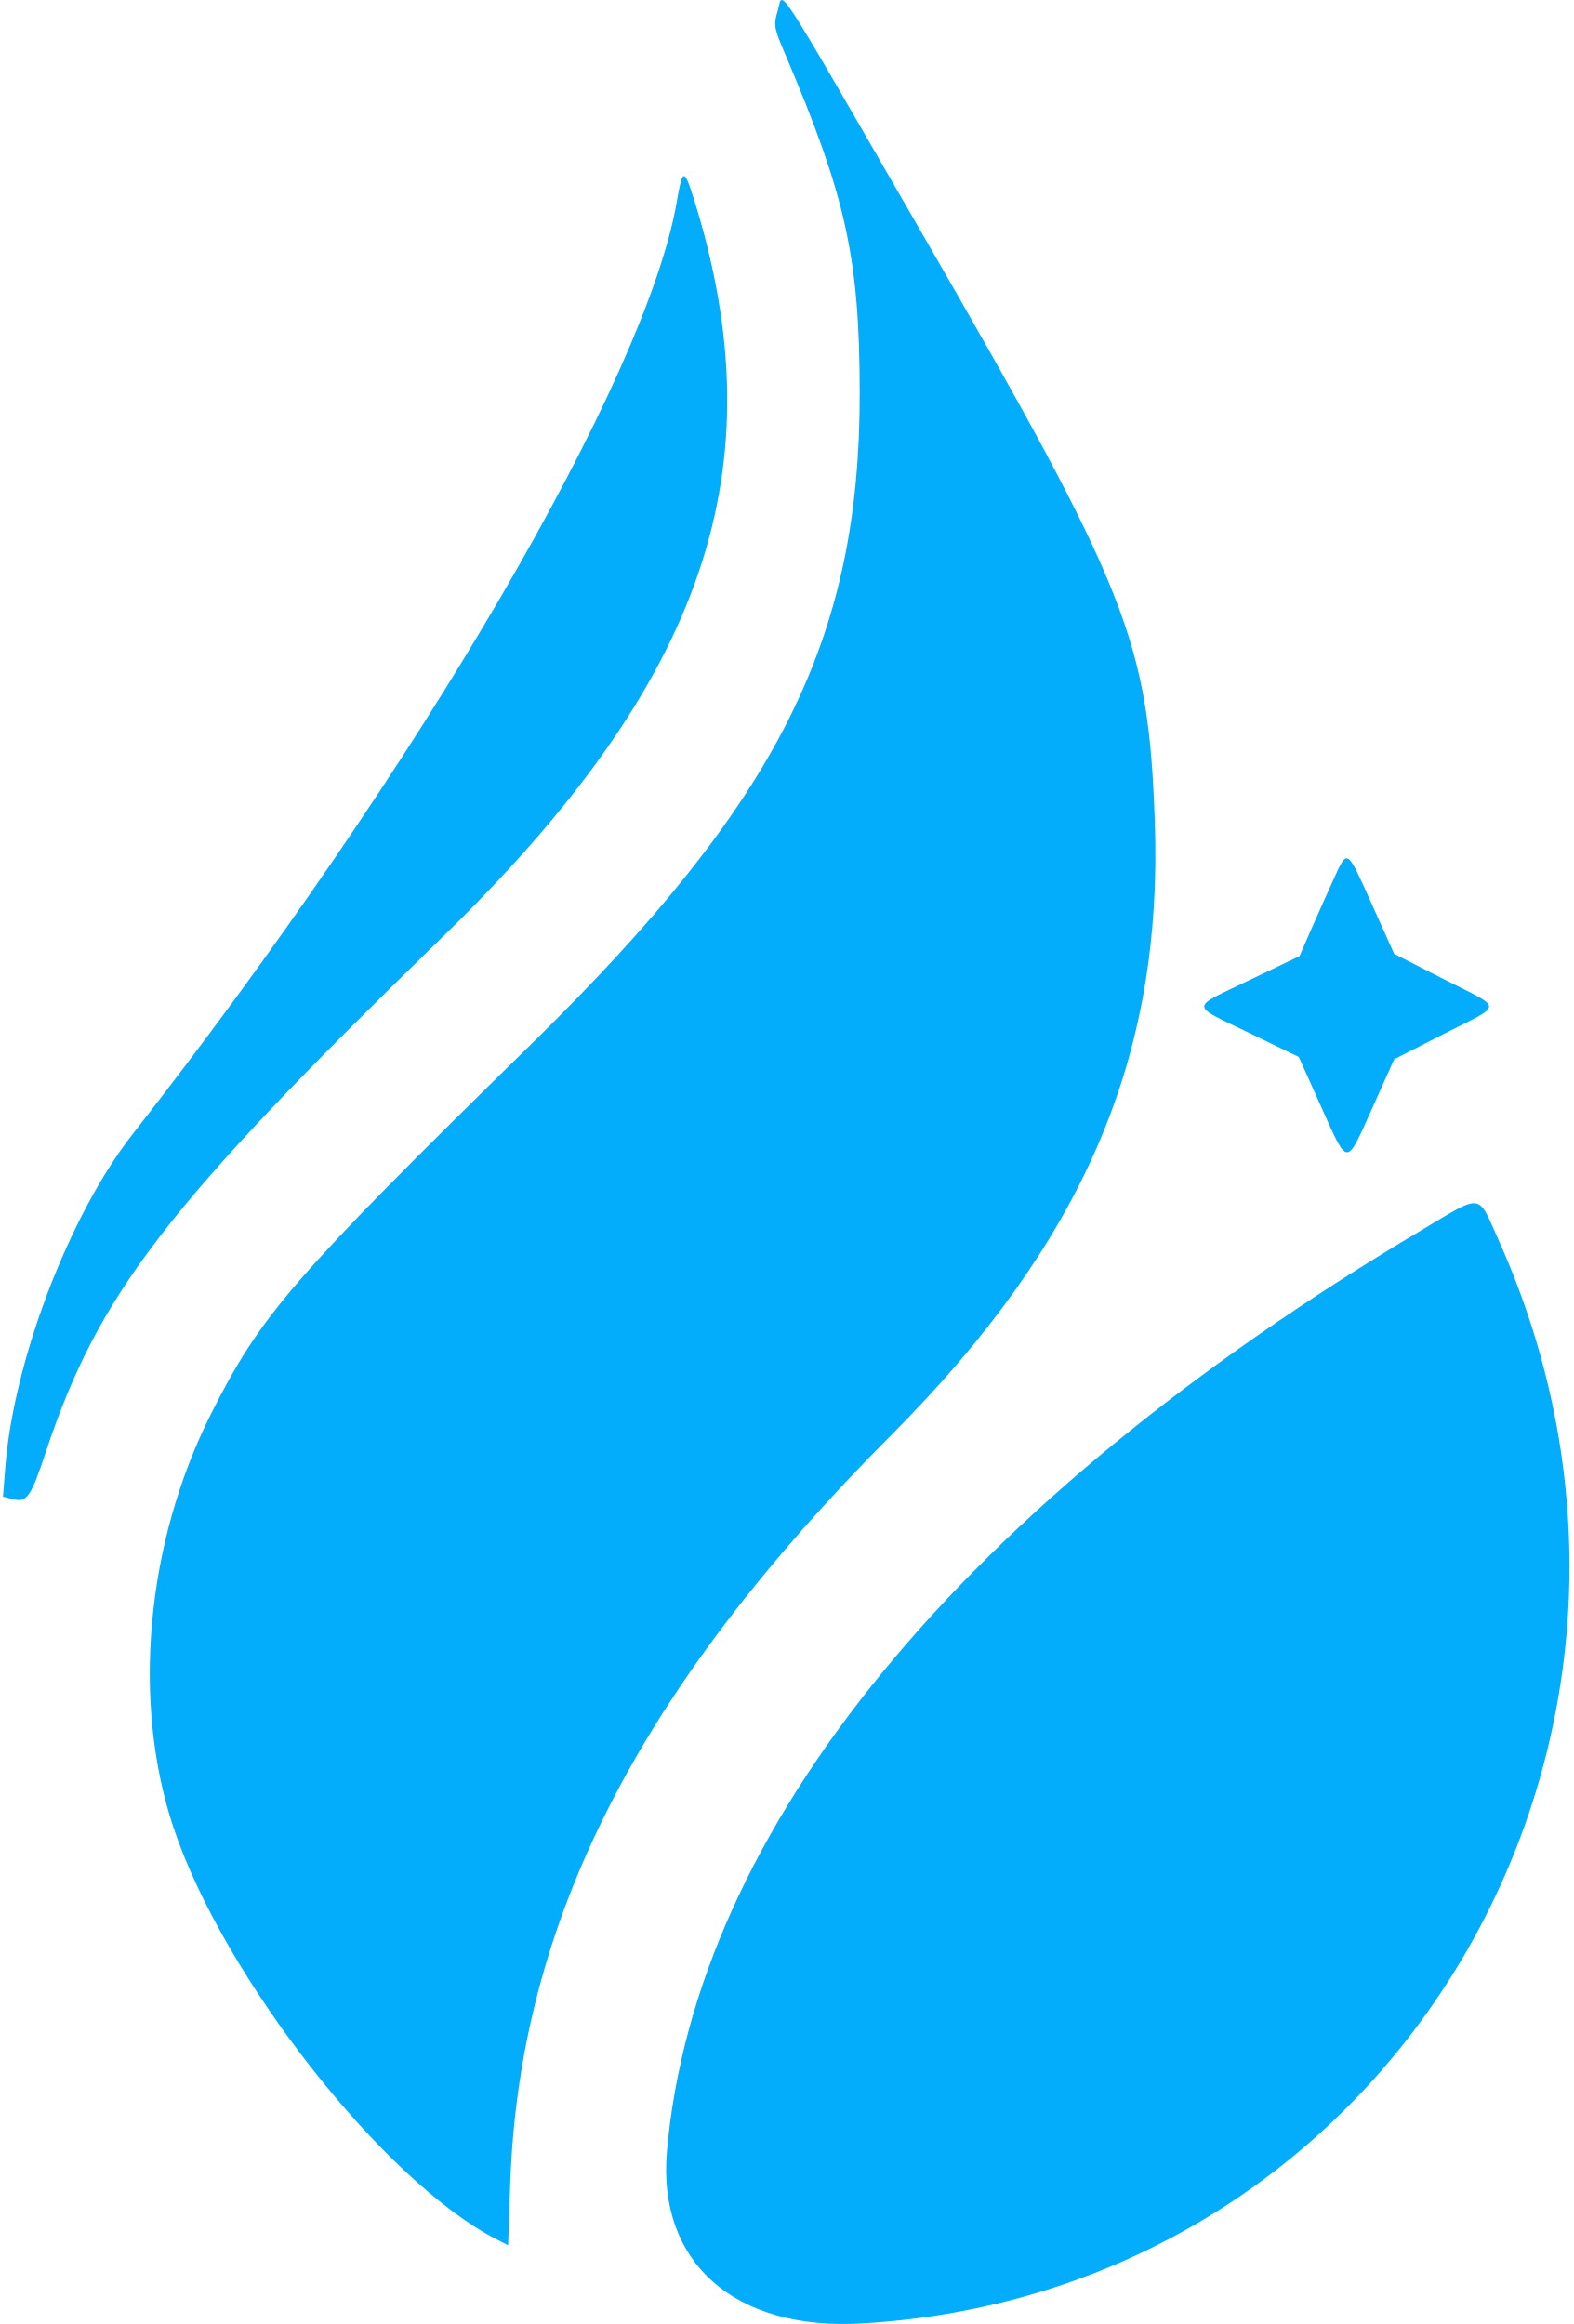
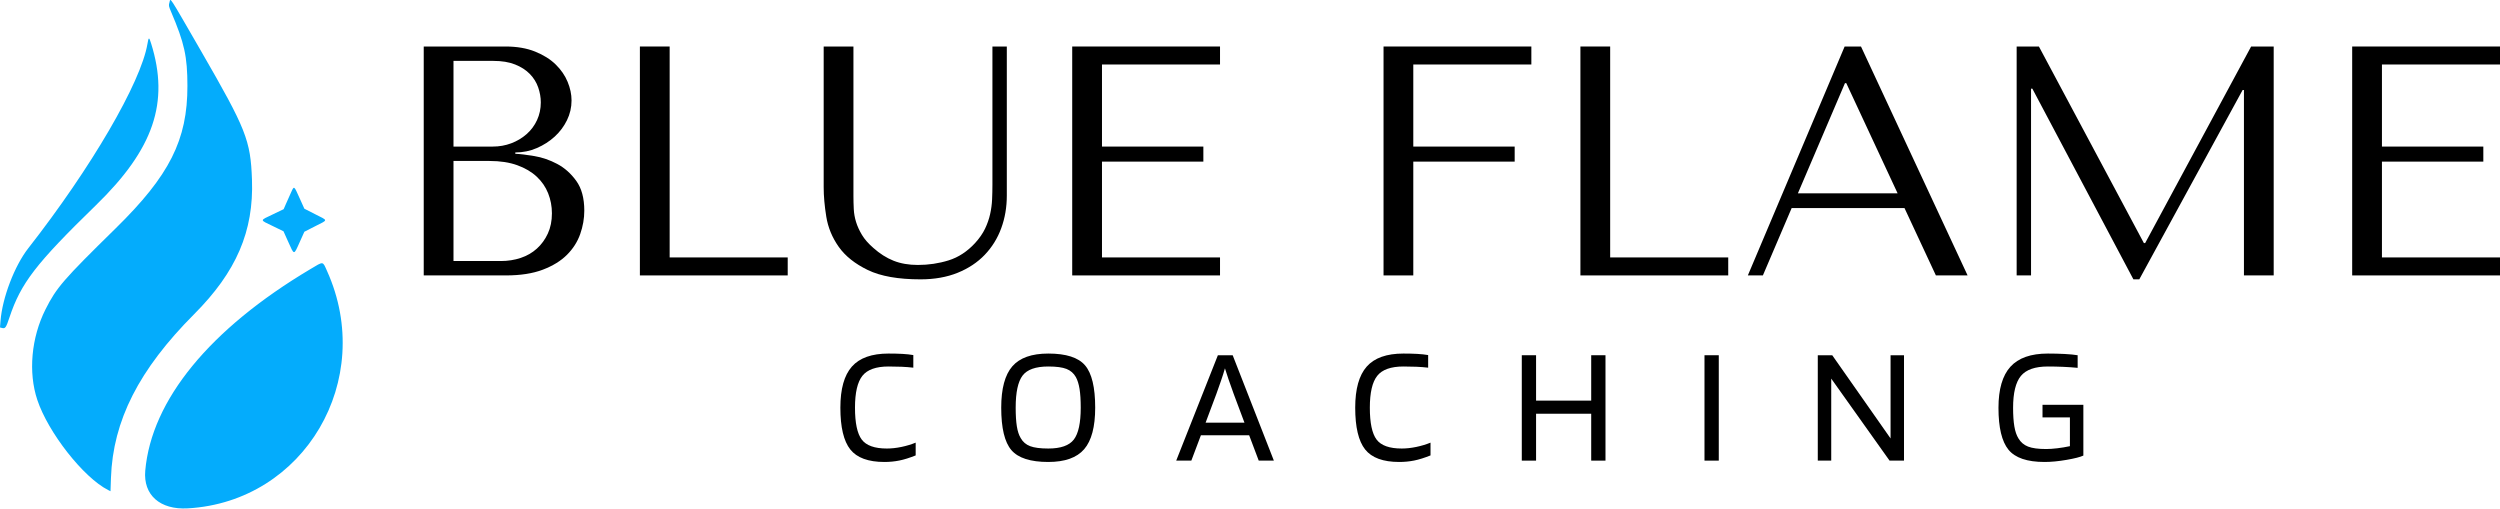
- <svg xmlns="http://www.w3.org/2000/svg" height="65" width="44" viewBox="0 0 440 650" xml:space="preserve">
-   <path d="M217.489,3.003c-1.194,3.986 -1.064,4.75 2.053,12.066c17.088,40.11 20.824,57.055 20.879,94.702c0.101,69.086 -22.779,114.511 -91.748,182.151c-66.898,65.61 -75.701,75.774 -89.653,103.51c-18.217,36.218 -22.236,80.557 -10.492,115.765c13.947,41.811 58.923,99.1 90.41,115.161l3.155,1.609l0.581,-16.972c2.507,-73.193 35.657,-138.467 106.335,-209.372c54.014,-54.188 76.3,-106.011 73.937,-171.933c-1.807,-50.393 -7.352,-64.413 -64.927,-164.127c-42.826,-74.17 -38.877,-68.075 -40.53,-62.56m-28.175,53.16c-8.406,49.482 -72.001,158.529 -152.282,261.119c-17.62,22.514 -33.2,63.284 -35.541,92.994l-0.656,8.329l2.772,0.696c3.947,0.99 4.986,-0.502 9.242,-13.288c14.714,-44.195 33.715,-68.863 110.812,-143.859c73.65,-71.643 93.95,-131.198 70.388,-206.5c-2.7,-8.629 -3.191,-8.577 -4.735,0.509m183.566,189.924c-1.882,4.117 -4.778,10.599 -6.437,14.404l-3.017,6.918l-13.973,6.701c-16.884,8.096 -16.874,6.664 -0.104,14.792l13.87,6.723l6.233,13.881c7.623,16.979 6.887,16.959 14.325,0.389l6.123,-13.639l13.946,-7.114c16.767,-8.552 16.768,-6.692 -0.005,-15.244l-13.951,-7.114l-5.936,-13.211c-7.491,-16.672 -7.022,-16.355 -11.074,-7.486m24.56,98.029c-128.595,76.566 -202.978,167.396 -210.918,257.554c-2.736,31.075 18.853,50.21 54.363,48.183c149.135,-8.509 240.598,-164.209 178.117,-303.216c-5.9,-13.124 -4.108,-12.914 -21.562,-2.521" style="fill:#04acfc;" />
+ <svg xmlns="http://www.w3.org/2000/svg" viewBox="0 0 2360 480" width="236px" height="48px">
+   <path d="M 159.991 2.218 C 159.109 5.161 159.205 5.725 161.507 11.128 C 174.126 40.748 176.885 53.261 176.925 81.062 C 177 132.079 160.104 165.624 109.173 215.573 C 59.771 264.024 53.27 271.53 42.967 292.012 C 29.515 318.757 26.547 351.5 35.219 377.5 C 45.519 408.375 78.732 450.681 101.984 462.542 L 104.314 463.73 L 104.743 451.197 C 106.594 397.146 131.074 348.944 183.267 296.583 C 223.154 256.568 239.612 218.298 237.867 169.617 C 236.532 132.404 232.438 122.051 189.921 48.416 C 158.295 -6.356 161.211 -1.855 159.991 2.218 M 139.185 41.474 C 132.977 78.015 86.015 158.542 26.73 234.301 C 13.718 250.926 2.213 281.034 0.484 302.973 L 0 309.124 L 2.047 309.638 C 4.962 310.369 5.729 309.267 8.872 299.825 C 19.738 267.189 33.769 248.973 90.702 193.591 C 145.09 140.685 160.081 96.706 142.681 41.098 C 140.687 34.726 140.325 34.765 139.185 41.474 M 274.741 181.726 C 273.351 184.766 271.213 189.553 269.988 192.363 L 267.76 197.471 L 257.441 202.42 C 244.973 208.398 244.98 207.341 257.364 213.343 L 267.607 218.308 L 272.21 228.558 C 277.839 241.097 277.295 241.082 282.788 228.846 L 287.31 218.774 L 297.608 213.52 C 309.99 207.205 309.991 208.579 297.605 202.263 L 287.302 197.01 L 282.919 187.254 C 277.387 174.942 277.733 175.177 274.741 181.726 M 292.878 254.117 C 197.915 310.658 142.986 377.732 137.123 444.31 C 135.102 467.258 151.045 481.389 177.268 479.892 C 287.398 473.608 354.94 358.63 308.8 255.978 C 304.443 246.287 305.767 246.442 292.878 254.117" style="fill: rgb(4, 172, 252)" />
+   <g id="logo-text-blueflame" fill="currentColor">
+     <path d="M 400 259.998 L 477.486 259.998 C 491.275 259.998 502.903 258.197 512.37 254.596 C 521.837 250.994 529.452 246.312 535.215 240.549 C 540.977 234.787 545.145 228.252 547.717 220.946 C 550.29 213.64 551.576 206.283 551.576 198.874 C 551.576 187.143 549.055 177.778 544.013 170.781 C 538.971 163.784 532.951 158.433 525.953 154.728 C 518.956 151.024 511.753 148.554 504.344 147.319 C 496.935 146.084 490.966 145.364 486.439 145.158 L 486.439 143.923 C 493.642 143.923 500.433 142.534 506.813 139.756 C 513.193 136.977 518.802 133.376 523.638 128.951 C 528.475 124.526 532.333 119.381 535.215 113.515 C 538.096 107.65 539.537 101.424 539.537 94.838 C 539.537 89.076 538.302 83.21 535.832 77.242 C 533.363 71.274 529.607 65.82 524.564 60.88 C 519.522 55.941 513.039 51.876 505.116 48.686 C 497.192 45.496 487.879 43.901 477.177 43.901 L 400 43.901 L 400 259.998 Z M 428.093 246.415 L 428.093 151.95 L 462.051 151.95 C 472.135 151.95 480.882 153.287 488.291 155.963 C 495.7 158.638 501.823 162.24 506.659 166.768 C 511.496 171.295 515.097 176.544 517.464 182.512 C 519.831 188.48 521.014 194.757 521.014 201.343 C 521.014 208.546 519.728 214.926 517.155 220.483 C 514.583 226.04 511.135 230.773 506.813 234.684 C 502.492 238.594 497.398 241.527 491.532 243.482 C 485.667 245.437 479.441 246.415 472.855 246.415 L 428.093 246.415 Z M 428.093 138.366 L 428.093 57.485 L 465.755 57.485 C 473.782 57.485 480.625 58.616 486.284 60.88 C 491.944 63.144 496.575 66.128 500.176 69.833 C 503.778 73.537 506.402 77.756 508.048 82.49 C 509.695 87.224 510.518 91.957 510.518 96.691 C 510.518 102.659 509.335 108.216 506.968 113.361 C 504.601 118.506 501.308 122.931 497.089 126.635 C 492.87 130.34 488.034 133.221 482.58 135.279 C 477.126 137.337 471.312 138.366 465.138 138.366 L 428.093 138.366 Z" />
+     <path d="M 604.057 259.998 L 604.057 43.901 L 632.15 43.901 L 632.15 243.019 L 743.594 243.019 L 743.594 259.998 L 604.057 259.998 Z" />
+     <path d="M 777.552 43.901 L 777.552 176.646 C 777.552 185.084 778.375 194.397 780.021 204.585 C 781.668 214.772 785.578 224.239 791.752 232.986 C 797.927 241.733 807.085 249.039 819.228 254.904 C 831.37 260.77 847.935 263.703 868.934 263.703 C 882.097 263.703 893.781 261.644 903.964 257.528 C 914.158 253.412 922.701 247.753 929.593 240.549 C 936.486 233.346 941.684 224.959 945.179 215.389 C 948.684 205.819 950.431 195.581 950.431 184.673 L 950.431 43.901 L 936.85 43.901 L 936.85 174.485 C 936.85 179.013 936.743 183.592 936.539 188.223 C 936.336 192.854 935.714 197.484 934.685 202.115 C 933.656 206.746 932.059 211.325 929.904 215.853 C 927.739 220.38 924.598 224.908 920.482 229.436 C 913.075 237.462 904.736 242.916 895.474 245.797 C 886.213 248.679 876.545 250.119 866.458 250.119 C 857.818 250.119 850.154 248.782 843.465 246.106 C 836.777 243.431 830.444 239.417 824.476 234.066 C 819.742 229.95 816.14 225.834 813.671 221.718 C 811.201 217.602 809.349 213.537 808.114 209.524 C 806.879 205.511 806.159 201.446 805.953 197.33 C 805.747 193.214 805.644 189.098 805.644 184.982 L 805.644 43.901 L 777.552 43.901 Z" />
+     <path d="M 1012.17 43.901 L 1012.17 259.998 L 1151.7 259.998 L 1151.7 243.019 L 1040.27 243.019 L 1040.27 152.567 L 1135.97 152.567 L 1135.97 138.366 L 1040.27 138.366 L 1040.27 60.88 L 1151.7 60.88 L 1151.7 43.901 L 1012.17 43.901 Z" />
+     <path d="M 1306.06 43.901 L 1306.06 259.998 L 1334.15 259.998 L 1334.15 152.567 L 1429.85 152.567 L 1429.85 138.366 L 1334.15 138.366 L 1334.15 60.88 L 1445.6 60.88 L 1445.6 43.901 L 1306.06 43.901 Z" />
+     <path d="M 1491.91 259.998 L 1491.91 43.901 L 1520 43.901 L 1520 243.019 L 1631.45 243.019 L 1631.45 259.998 L 1491.91 259.998 Z" />
+     <path d="M 1797.84 196.404 L 1827.48 259.998 L 1857.41 259.998 L 1756.77 43.901 L 1741.34 43.901 L 1649.97 259.998 L 1664.16 259.998 L 1691.33 196.404 L 1797.84 196.404 Z M 1791.35 182.512 L 1697.2 182.512 L 1741.65 78.477 L 1742.88 78.477 L 1791.35 182.512 Z" />
+     <path d="M 1924.72 43.901 L 1903.72 43.901 L 1903.72 259.998 L 1917.3 259.998 L 1917.3 83.725 L 1918.55 83.725 L 2013.93 263.703 L 2019.49 263.703 L 2117.04 84.96 L 2118.28 84.96 L 2118.28 259.998 L 2146.37 259.998 L 2146.37 43.901 L 2125.07 43.901 L 2025.05 229.436 L 2023.81 229.436 L 1924.72 43.901 Z" />
+     <path d="M 2220.46 43.901 L 2220.46 259.998 L 2360 259.998 L 2360 243.019 L 2248.55 243.019 L 2248.55 152.567 L 2344.26 152.567 L 2344.26 138.366 L 2248.55 138.366 L 2248.55 60.88 L 2360 60.88 L 2360 43.901 L 2220.46 43.901 Z" />
+   </g>
+   <g id="logo-text-coaching" fill="currentColor">
+     <path d="M 837.259 423.405 C 841.601 423.405 846.173 422.902 850.989 421.898 C 855.798 420.893 860.266 419.544 864.393 417.851 L 864.393 429.91 C 858.575 432.238 853.418 433.851 848.923 434.75 C 844.427 435.649 839.744 436.099 834.879 436.099 C 819.645 436.099 808.913 432.158 802.671 424.278 C 796.429 416.397 793.31 403.254 793.31 384.848 C 793.31 367.182 796.93 354.25 804.18 346.052 C 811.425 337.854 822.979 333.755 838.846 333.755 C 843.716 333.755 848.052 333.861 851.859 334.072 C 855.666 334.284 859.104 334.654 862.173 335.183 L 862.173 347.084 C 858.47 346.66 854.74 346.37 850.989 346.211 C 847.231 346.052 843.187 345.973 838.846 345.973 C 827 345.973 818.747 348.908 814.097 354.779 C 809.442 360.65 807.111 370.673 807.111 384.848 C 807.111 399.234 809.227 409.257 813.458 414.916 C 817.689 420.575 825.623 423.405 837.259 423.405 Z" />
+     <path d="M 1033.86 384.848 C 1033.86 402.936 1030.39 416 1023.46 424.04 C 1016.54 432.079 1005.24 436.099 989.584 436.099 C 972.77 436.099 961.156 432.37 954.759 424.912 C 948.357 417.455 945.156 404.1 945.156 384.848 C 945.156 366.865 948.649 353.854 955.63 345.814 C 962.61 337.775 973.932 333.755 989.584 333.755 C 1006.4 333.755 1017.99 337.484 1024.33 344.942 C 1030.68 352.399 1033.86 365.701 1033.86 384.848 Z M 963.563 413.567 C 965.574 417.164 968.538 419.703 972.45 421.183 C 976.362 422.664 982.075 423.405 989.584 423.405 C 1001.33 423.405 1009.37 420.575 1013.71 414.916 C 1018.04 409.257 1020.21 399.234 1020.21 384.848 C 1020.21 377.654 1019.84 371.757 1019.1 367.156 C 1018.36 362.554 1017.19 358.825 1015.61 355.969 C 1013.6 352.373 1010.66 349.807 1006.8 348.274 C 1002.94 346.74 997.204 345.973 989.584 345.973 C 977.739 345.973 969.646 348.829 965.31 354.541 C 960.974 360.253 958.803 370.355 958.803 384.848 C 958.803 392.041 959.172 397.938 959.916 402.539 C 960.654 407.141 961.872 410.817 963.563 413.567 Z" />
+     <path d="M 1124.62 434.829 L 1110.34 434.829 L 1149.68 335.342 L 1163.65 335.342 L 1202.53 434.829 L 1188.24 434.829 L 1179.2 410.87 L 1133.66 410.87 L 1124.62 434.829 Z M 1156.35 347.718 C 1155.29 351.421 1154.05 355.335 1152.62 359.46 C 1151.19 363.585 1149.74 367.711 1148.26 371.836 L 1138.1 398.969 L 1174.76 398.969 L 1164.6 371.836 C 1162.49 366.018 1160.82 361.311 1159.6 357.715 C 1158.39 354.118 1157.3 350.786 1156.35 347.718 Z" />
+     <path d="M 1323.28 423.405 C 1327.61 423.405 1332.18 422.902 1337 421.898 C 1341.81 420.893 1346.28 419.544 1350.41 417.851 L 1350.41 429.91 C 1344.59 432.238 1339.43 433.851 1334.94 434.75 C 1330.44 435.649 1325.76 436.099 1320.89 436.099 C 1305.66 436.099 1294.92 432.158 1288.68 424.278 C 1282.44 416.397 1279.32 403.254 1279.32 384.848 C 1279.32 367.182 1282.95 354.25 1290.19 346.052 C 1297.44 337.854 1308.99 333.755 1324.86 333.755 C 1329.73 333.755 1334.06 333.861 1337.87 334.072 C 1341.68 334.284 1345.12 334.654 1348.18 335.183 L 1348.18 347.084 C 1344.48 346.66 1340.76 346.37 1337 346.211 C 1333.24 346.052 1329.2 345.973 1324.86 345.973 C 1313.01 345.973 1304.76 348.908 1300.11 354.779 C 1295.45 360.65 1293.13 370.673 1293.13 384.848 C 1293.13 399.234 1295.24 409.257 1299.47 414.916 C 1303.7 420.575 1311.64 423.405 1323.28 423.405 Z" />
+     <path d="M 1450.05 434.829 L 1436.57 434.829 L 1436.57 335.342 L 1450.05 335.342 L 1450.05 378.183 L 1502.1 378.183 L 1502.1 335.342 L 1515.58 335.342 L 1515.58 434.829 L 1502.1 434.829 L 1502.1 390.56 L 1450.05 390.56 L 1450.05 434.829 Z" />
+     <rect x="1609.04" y="335.342" width="13.487" height="99.487" />
+     <path d="M 1797.38 335.342 L 1797.38 434.829 L 1783.74 434.829 L 1728.68 357.397 L 1728.68 434.829 L 1715.99 434.829 L 1715.99 335.342 L 1729.63 335.342 L 1784.69 413.885 L 1784.69 335.342 L 1797.38 335.342 Z" />
+     <path d="M 1954 394.051 L 1928.13 394.051 L 1928.13 382.15 L 1966.69 382.15 L 1966.69 430.069 C 1963.73 431.444 1958.44 432.793 1950.82 434.115 C 1943.2 435.438 1936.28 436.099 1930.04 436.099 C 1913.64 436.099 1902.3 432.238 1896 424.516 C 1889.71 416.794 1886.56 403.624 1886.56 385.006 C 1886.56 367.447 1890.31 354.515 1897.83 346.211 C 1905.34 337.907 1917.13 333.755 1933.21 333.755 C 1938.71 333.755 1943.97 333.887 1949 334.152 C 1954.02 334.416 1958.12 334.813 1961.3 335.342 L 1961.3 347.242 C 1957.06 346.819 1952.49 346.502 1947.57 346.29 C 1942.65 346.079 1937.87 345.973 1933.21 345.973 C 1921.15 345.973 1912.66 348.935 1907.74 354.859 C 1902.83 360.782 1900.36 370.832 1900.36 385.006 C 1900.36 391.988 1900.76 397.832 1901.55 402.539 C 1902.35 407.247 1903.64 411.028 1905.44 413.885 C 1907.56 417.481 1910.57 420.046 1914.49 421.58 C 1918.4 423.114 1924.11 423.881 1931.62 423.881 C 1934.58 423.881 1938.08 423.643 1942.1 423.167 C 1946.11 422.691 1950.08 422.03 1954 421.183 L 1954 394.051 Z" />
+   </g>
</svg>
